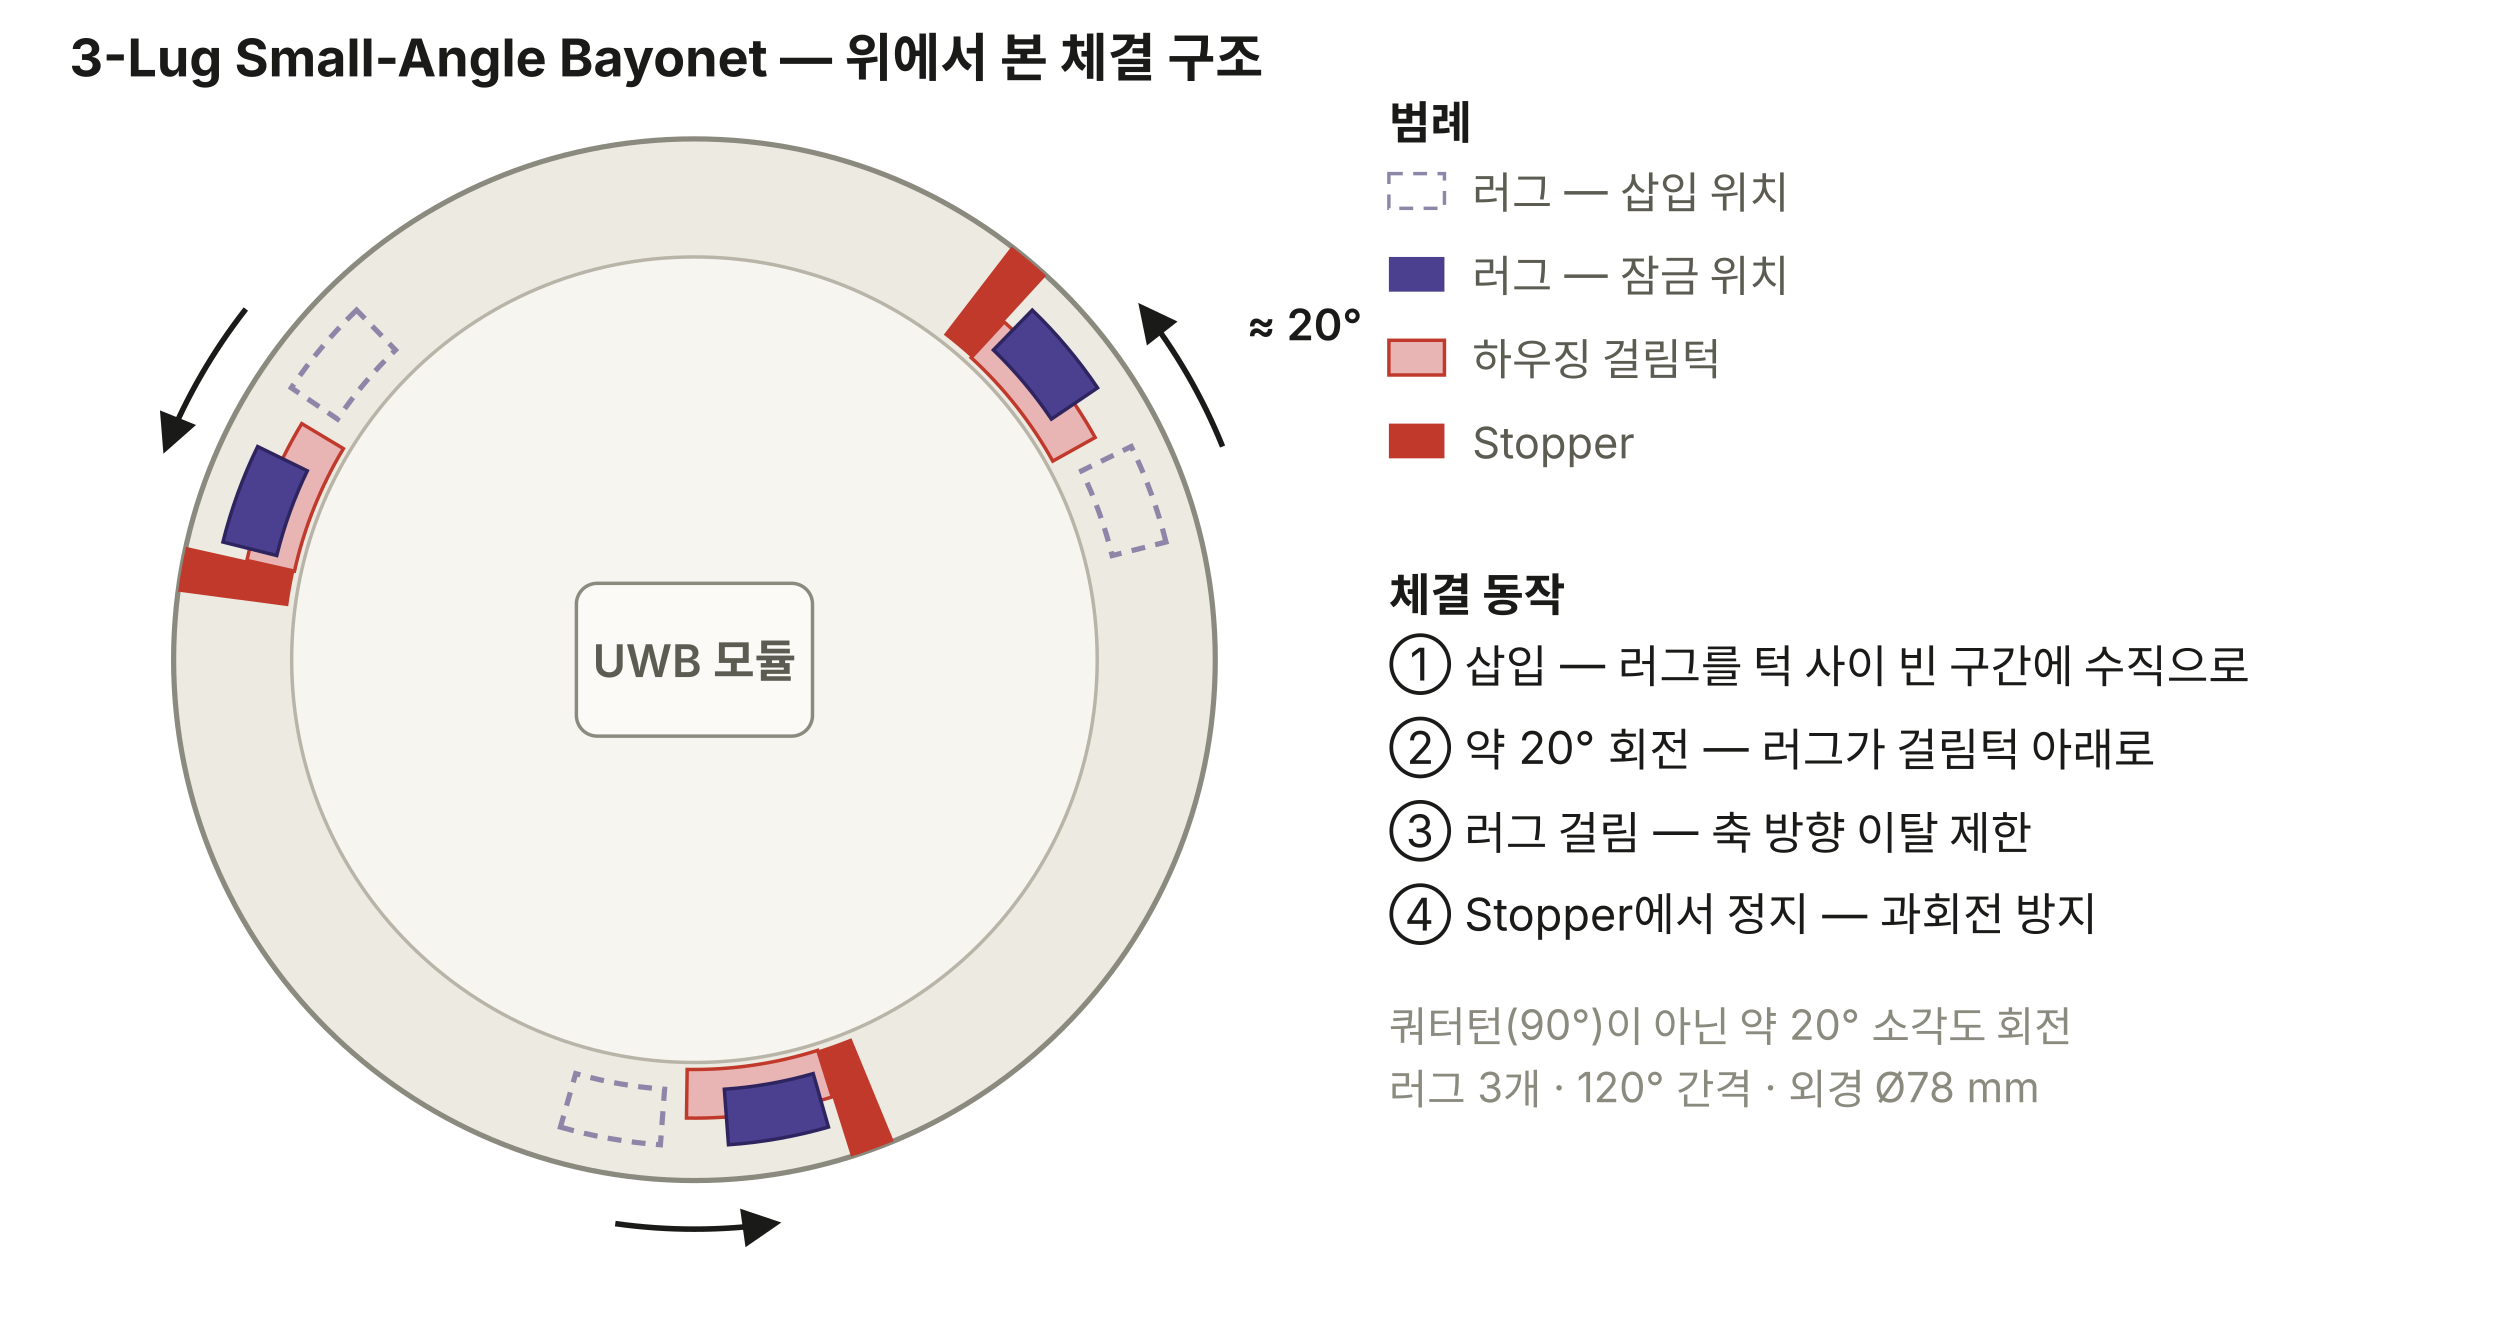
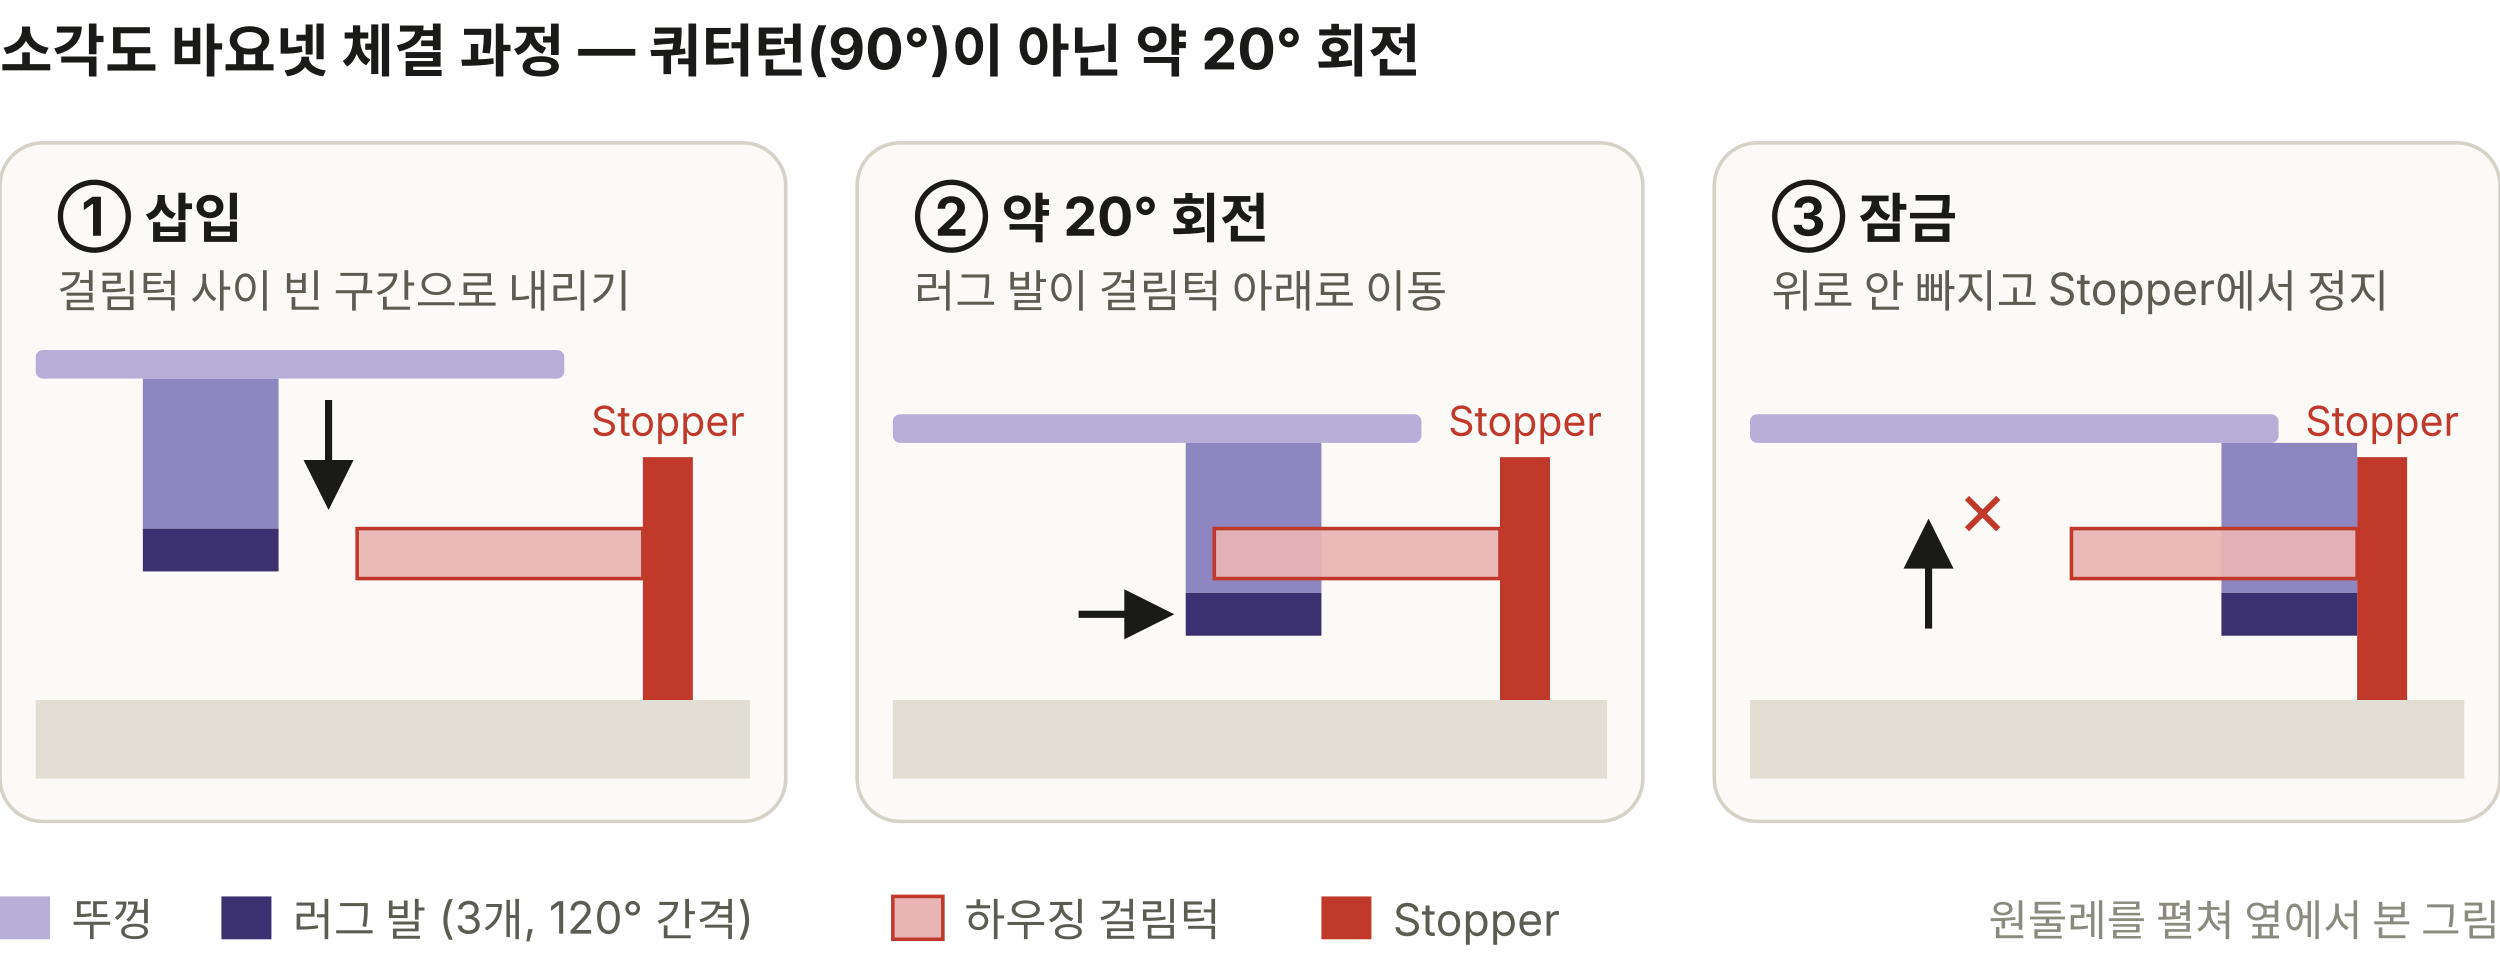
- <svg xmlns="http://www.w3.org/2000/svg" viewBox="0 0 720 380" role="img" aria-label="소각도 바요넷 체결 구조 평면도" style="width:100%;max-width:720px;font-family:Inter,'Apple SD Gothic Neo',sans-serif">
+ <svg xmlns="http://www.w3.org/2000/svg" viewBox="0 0 700 272" role="img" aria-label="소각도 바요넷 체결 과정" style="width:100%;font-family:Inter,'Apple SD Gothic Neo','Noto Sans KR',sans-serif">
  <defs>
    <marker id="ah" viewBox="0 0 10 10" refX="8" refY="5" markerWidth="7" markerHeight="7" orient="auto-start-reverse">
      <path d="M0,0 L10,5 L0,10 z" fill="#1A1A18" />
    </marker>
  </defs>
-   <text x="20" y="22" font-size="15" font-weight="700" fill="#1A1A18">3-Lug Small-Angle Bayonet — 위에서 본 체결 구조</text>
-   <circle cx="200" cy="190" r="150" fill="#EDEAE2" stroke="#8A8A7E" stroke-width="1.5" />
-   <circle cx="200" cy="190" r="116" fill="#F7F5F0" stroke="#B9B4A8" stroke-width="1" />
-   <path d="M197.7,322.0 A132,132 0 0 0 239.7,315.9 L235.5,302.5 A118,118 0 0 1 197.9,308.0 Z" fill="#E8B4B4" stroke="#C0392B" stroke-width="1" />
-   <path d="M245.1,333.1 A150,150 0 0 0 257.4,328.6 L245.2,299.0 A118,118 0 0 1 235.5,302.5 Z" fill="#C0392B" />
-   <path d="M161.4,324.6 A140,140 0 0 0 190.2,329.7 L191.4,313.7 A124,124 0 0 1 165.8,309.2 Z" fill="none" stroke="#8E86A8" stroke-width="1.5" stroke-dasharray="4 3" />
-   <path d="M209.8,329.7 A140,140 0 0 0 238.6,324.6 L234.2,309.2 A124,124 0 0 1 208.6,313.7 Z" fill="#4B3F8F" stroke="#2E2560" stroke-width="1" />
-   <path d="M177.2,352.4 A164,164 0 0 0 222.8,352.4" fill="none" stroke="#1A1A18" stroke-width="1.6" marker-end="url(#ah)" />
-   <path d="M315.4,126.0 A132,132 0 0 0 289.2,92.7 L279.7,103.0 A118,118 0 0 1 303.2,132.8 Z" fill="#E8B4B4" stroke="#C0392B" stroke-width="1" />
-   <path d="M301.3,79.4 A150,150 0 0 0 291.3,71.0 L271.8,96.4 A118,118 0 0 1 279.7,103.0 Z" fill="#C0392B" />
-   <path d="M335.8,156.1 A140,140 0 0 0 325.8,128.6 L311.5,135.6 A124,124 0 0 1 320.3,160.0 Z" fill="none" stroke="#8E86A8" stroke-width="1.5" stroke-dasharray="4 3" />
-   <path d="M316.1,111.7 A140,140 0 0 0 297.3,89.3 L286.1,100.8 A124,124 0 0 1 302.8,120.7 Z" fill="#4B3F8F" stroke="#2E2560" stroke-width="1" />
-   <path d="M352.1,128.6 A164,164 0 0 0 329.2,89.0" fill="none" stroke="#1A1A18" stroke-width="1.6" marker-end="url(#ah)" />
-   <path d="M86.9,122.0 A132,132 0 0 0 71.1,161.4 L84.8,164.5 A118,118 0 0 1 98.9,129.2 Z" fill="#E8B4B4" stroke="#C0392B" stroke-width="1" />
-   <path d="M53.6,157.5 A150,150 0 0 0 51.3,170.4 L83.0,174.6 A118,118 0 0 1 84.8,164.5 Z" fill="#C0392B" />
-   <path d="M102.7,89.3 A140,140 0 0 0 83.9,111.7 L97.2,120.7 A124,124 0 0 1 113.9,100.8 Z" fill="none" stroke="#8E86A8" stroke-width="1.5" stroke-dasharray="4 3" />
-   <path d="M74.2,128.6 A140,140 0 0 0 64.2,156.1 L79.7,160.0 A124,124 0 0 1 88.5,135.6 Z" fill="#4B3F8F" stroke="#2E2560" stroke-width="1" />
-   <path d="M70.8,89.0 A164,164 0 0 0 47.9,128.6" fill="none" stroke="#1A1A18" stroke-width="1.6" marker-end="url(#ah)" />
-   <rect x="166" y="168" width="68" height="44" rx="6" fill="#FBFAF7" stroke="#8A8A7E" />
-   <text x="200" y="195" text-anchor="middle" font-size="13" fill="#5C5C52" font-weight="600">UWB 모듈</text>
-   <text x="359" y="98" font-size="12.5" fill="#1A1A18" font-weight="600">≈ 20°</text>
-   <text x="400" y="40" font-size="13" font-weight="700" fill="#1A1A18">범례</text>
-   <g transform="translate(400,60)">
-     <rect x="0" y="-10" width="16" height="10" fill="none" stroke="#8E86A8" stroke-dasharray="4 3" />
-     <text x="24" y="0" font-size="12.5" fill="#5C5C52">러그 — 삽입 위치</text>
+   <text x="0" y="20" font-size="16" font-weight="700" fill="#1A1A18">소각도 바요넷 체결 과정 — 쿼터턴(90°)이 아닌 약 20° 회전</text>
+   <g transform="translate(0,0)">
+     <rect x="0" y="40" width="220" height="190" rx="12" fill="#FBFAF7" stroke="#D6D2C8" />
+     <text x="16" y="66" font-size="15" font-weight="700" fill="#1A1A18">① 삽입</text>
+     <text x="16" y="86" font-size="12.5" fill="#5C5C52">걸림턱 사이 빈 구간으로 내리기</text>
+     <rect x="10" y="196" width="200" height="22" fill="#E3DED4" />
+     <rect x="180" y="128" width="14" height="68" fill="#C0392B" />
+     <text x="187" y="122" text-anchor="middle" font-size="11.5" fill="#C0392B">Stopper</text>
+     <rect x="10" y="98" width="148" height="8" rx="2" fill="#B8AFD9" />
+     <rect x="40" y="106" width="38" height="42" fill="#8E86C0" />
+     <rect x="40" y="148" width="38" height="12" fill="#3B3070" />
+     <rect x="100" y="148" width="80" height="14" fill="#E8B4B4" fill-opacity="0.92" stroke="#C0392B" />
+     <path d="M92,112 L92,140" stroke="#1A1A18" stroke-width="2" marker-end="url(#ah)" />
  </g>
-   <g transform="translate(400,84)">
-     <rect x="0" y="-10" width="16" height="10" fill="#4B3F8F" />
-     <text x="24" y="0" font-size="12.5" fill="#5C5C52">러그 — 잠금 위치</text>
+   <g transform="translate(240,0)">
+     <rect x="0" y="40" width="220" height="190" rx="12" fill="#FBFAF7" stroke="#D6D2C8" />
+     <text x="16" y="66" font-size="15" font-weight="700" fill="#1A1A18">② 약 20° 회전</text>
+     <text x="16" y="86" font-size="12.5" fill="#5C5C52">러그 발이 걸림턱 아래로 이동</text>
+     <rect x="10" y="196" width="200" height="22" fill="#E3DED4" />
+     <rect x="180" y="128" width="14" height="68" fill="#C0392B" />
+     <text x="187" y="122" text-anchor="middle" font-size="11.5" fill="#C0392B">Stopper</text>
+     <rect x="10" y="116" width="148" height="8" rx="2" fill="#B8AFD9" />
+     <rect x="92" y="124" width="38" height="42" fill="#8E86C0" />
+     <rect x="92" y="166" width="38" height="12" fill="#3B3070" />
+     <rect x="100" y="148" width="80" height="14" fill="#E8B4B4" fill-opacity="0.92" stroke="#C0392B" />
+     <path d="M62,172 L86,172" stroke="#1A1A18" stroke-width="2" marker-end="url(#ah)" />
  </g>
-   <g transform="translate(400,108)">
-     <rect x="0" y="-10" width="16" height="10" fill="#E8B4B4" stroke="#C0392B" />
-     <text x="24" y="0" font-size="12.5" fill="#5C5C52">하우징 걸림턱</text>
+   <g transform="translate(480,0)">
+     <rect x="0" y="40" width="220" height="190" rx="12" fill="#FBFAF7" stroke="#D6D2C8" />
+     <text x="16" y="66" font-size="15" font-weight="700" fill="#1A1A18">③ 잠금</text>
+     <text x="16" y="86" font-size="12.5" fill="#5C5C52">위로 안 빠지고 Stopper에서 정지</text>
+     <rect x="10" y="196" width="200" height="22" fill="#E3DED4" />
+     <rect x="180" y="128" width="14" height="68" fill="#C0392B" />
+     <text x="187" y="122" text-anchor="middle" font-size="11.5" fill="#C0392B">Stopper</text>
+     <rect x="10" y="116" width="148" height="8" rx="2" fill="#B8AFD9" />
+     <rect x="142" y="124" width="38" height="42" fill="#8E86C0" />
+     <rect x="142" y="166" width="38" height="12" fill="#3B3070" />
+     <rect x="100" y="148" width="80" height="14" fill="#E8B4B4" fill-opacity="0.92" stroke="#C0392B" />
+     <path d="M60,176 L60,148" stroke="#1A1A18" stroke-width="2" marker-end="url(#ah)" />
+     <text x="68" y="150" font-size="17" font-weight="700" fill="#C0392B">✕</text>
  </g>
-   <g transform="translate(400,132)">
-     <rect x="0" y="-10" width="16" height="10" fill="#C0392B" />
-     <text x="24" y="0" font-size="12.5" fill="#5C5C52">Stopper</text>
+   <g transform="translate(0,262)">
+     <rect x="0" y="-11" width="14" height="12" fill="#B8AFD9" />
+     <text x="20" y="0" font-size="12.5" fill="#5C5C52">뚜껑</text>
+     <rect x="62" y="-11" width="14" height="12" fill="#3B3070" />
+     <text x="82" y="0" font-size="12.5" fill="#5C5C52">러그 발 (3개, 120° 간격)</text>
+     <rect x="250" y="-11" width="14" height="12" fill="#E8B4B4" stroke="#C0392B" />
+     <text x="270" y="0" font-size="12.5" fill="#5C5C52">하우징 걸림턱</text>
+     <rect x="370" y="-11" width="14" height="12" fill="#C0392B" />
+     <text x="390" y="0" font-size="12.5" fill="#5C5C52">Stopper</text>
+     <text x="700" y="0" text-anchor="end" font-size="12" fill="#8A8A7E">원둘레를 펼쳐 옆에서 본 그림</text>
  </g>
-   <text x="400" y="176" font-size="13" font-weight="700" fill="#1A1A18">체결 동작</text>
-   <text x="400" y="196" font-size="13" fill="#1A1A18">① 삽입 — 러그를 턱 사이 빈 구간에 수직으로</text>
-   <text x="400" y="220" font-size="13" fill="#1A1A18">② 약 20° 회전 — 러그가 걸림턱 아래로</text>
-   <text x="400" y="244" font-size="13" fill="#1A1A18">③ 러그 걸림 — 축 방향 이탈 제한</text>
-   <text x="400" y="268" font-size="13" fill="#1A1A18">④ Stopper에서 정지 — 과회전 방지</text>
-   <text x="400" y="300" font-size="12" fill="#8A8A7E">쿼터턴(90°)이 아닌 약 20° 소각도 회전</text>
-   <text x="400" y="318" font-size="12" fill="#8A8A7E">러그 3개 · 120° 간격 · 외경 Ø78 mm</text>
</svg>
